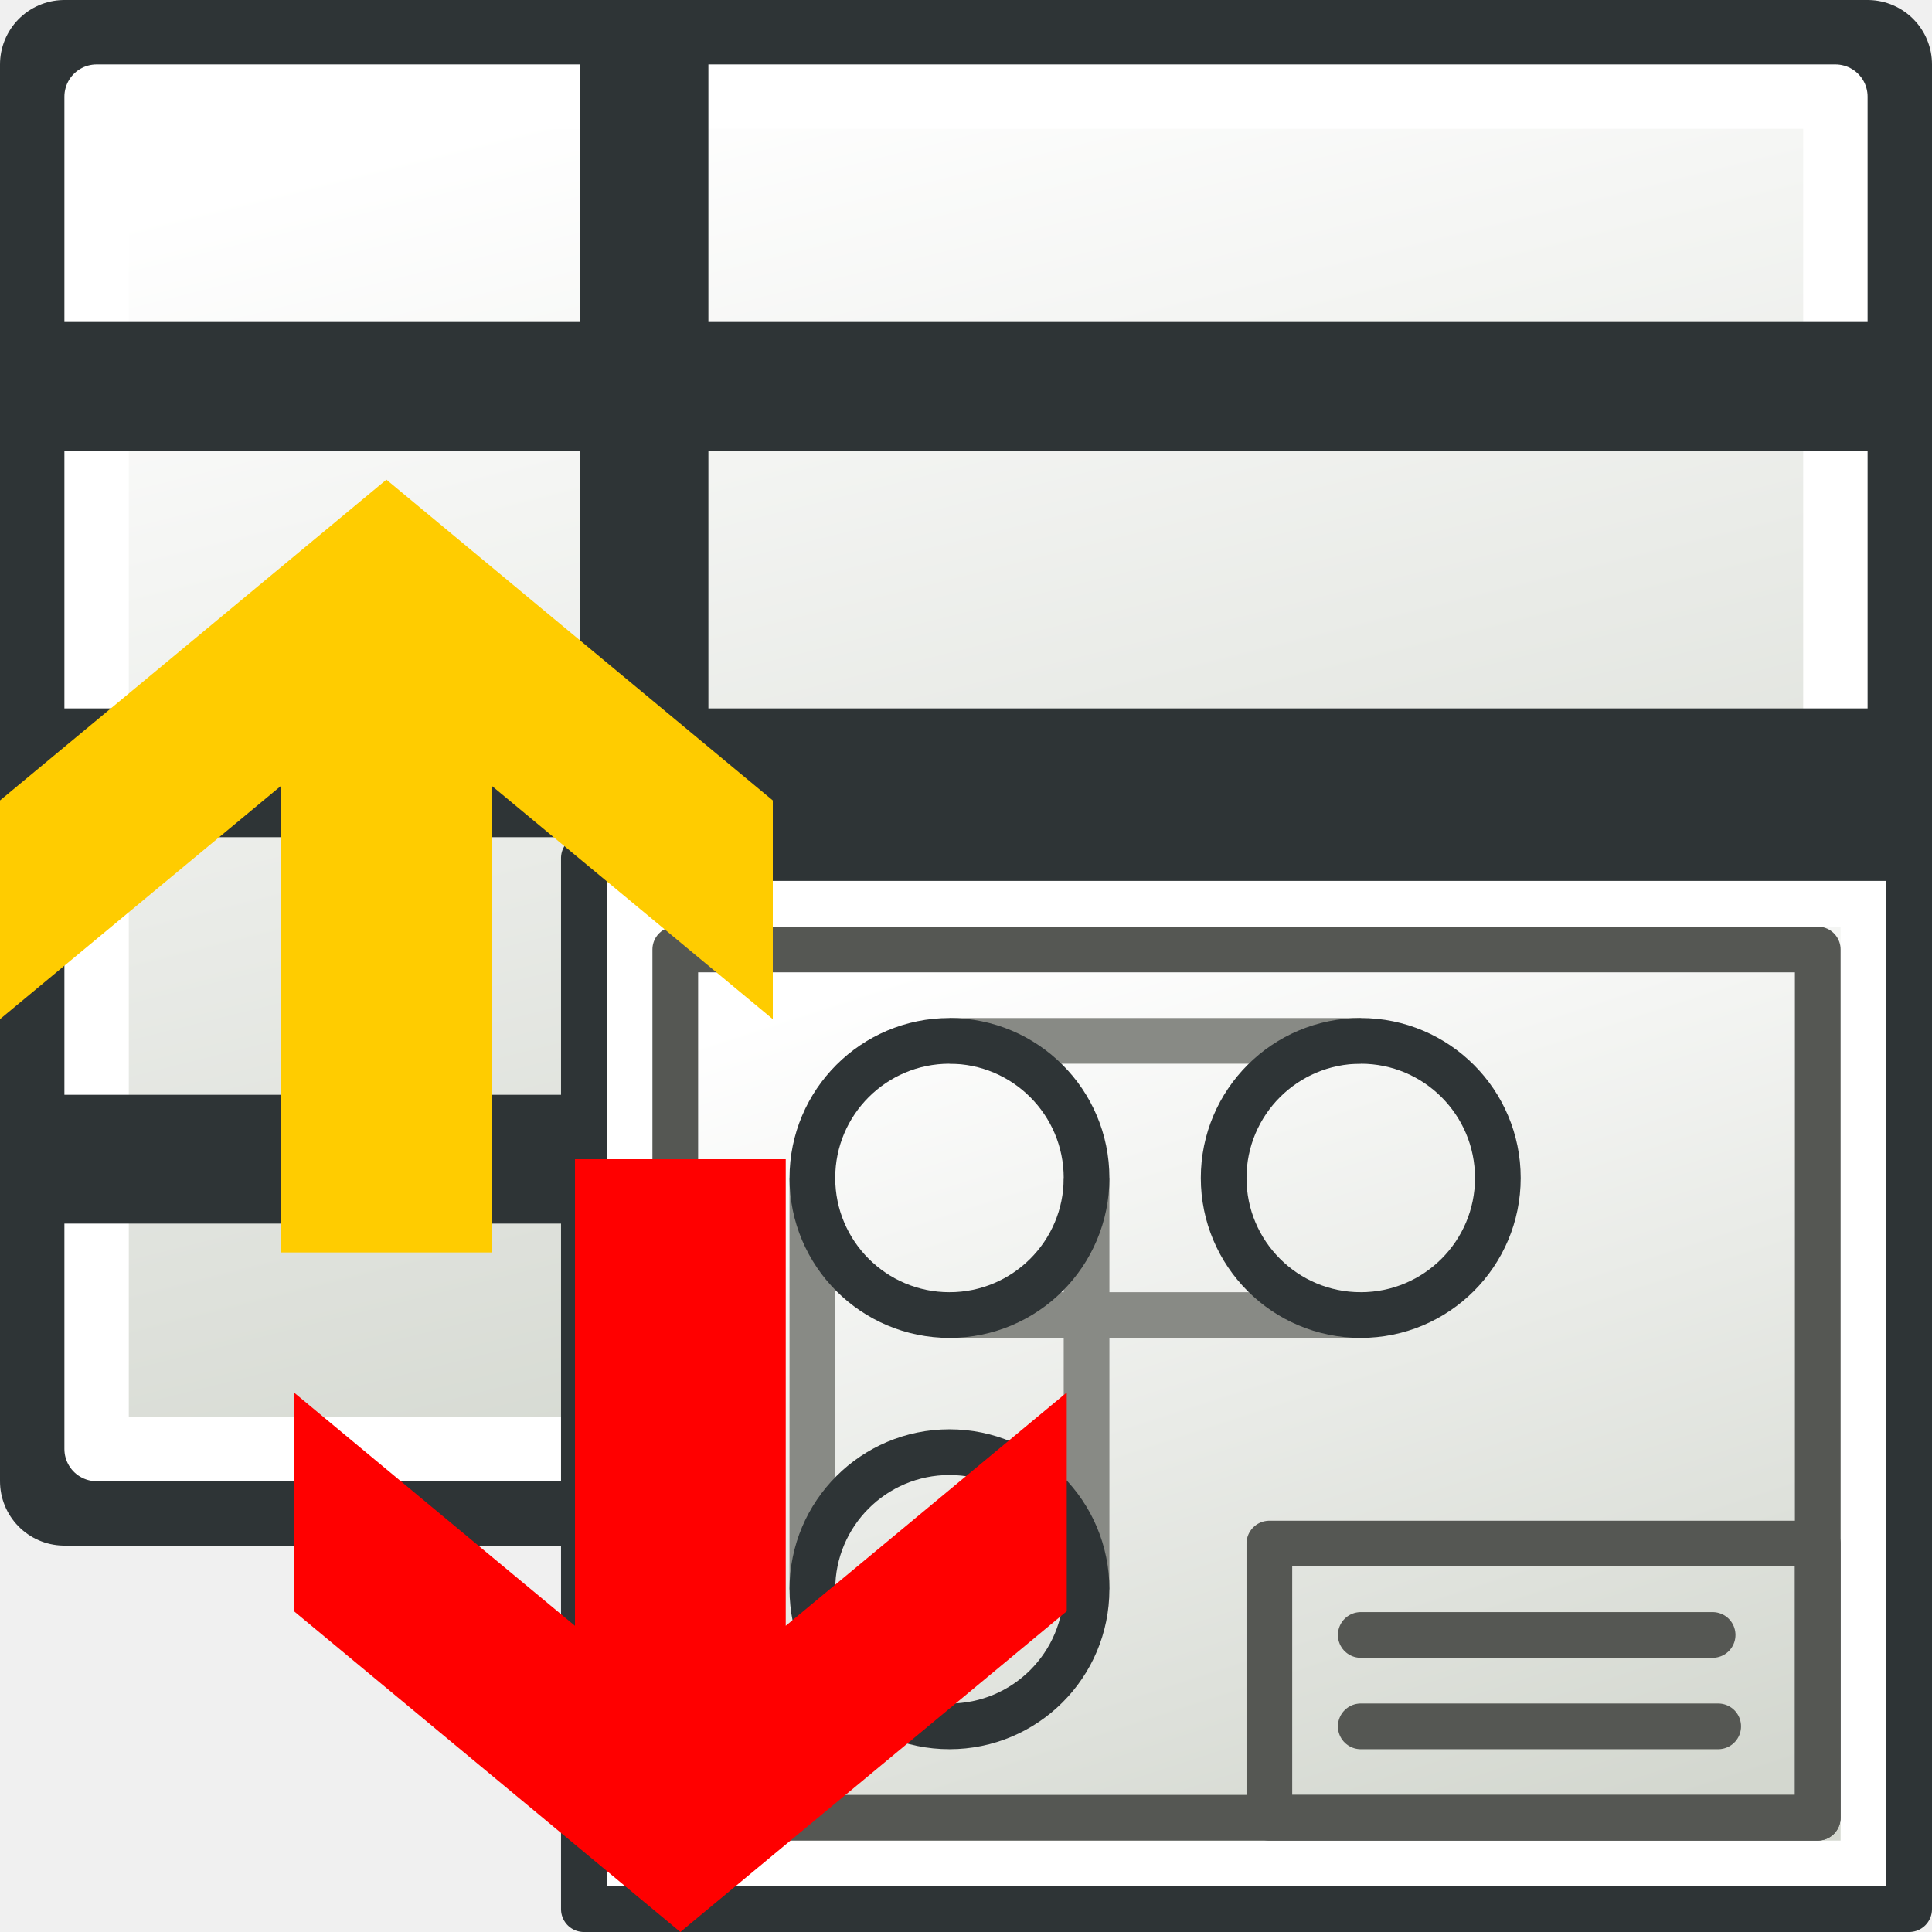
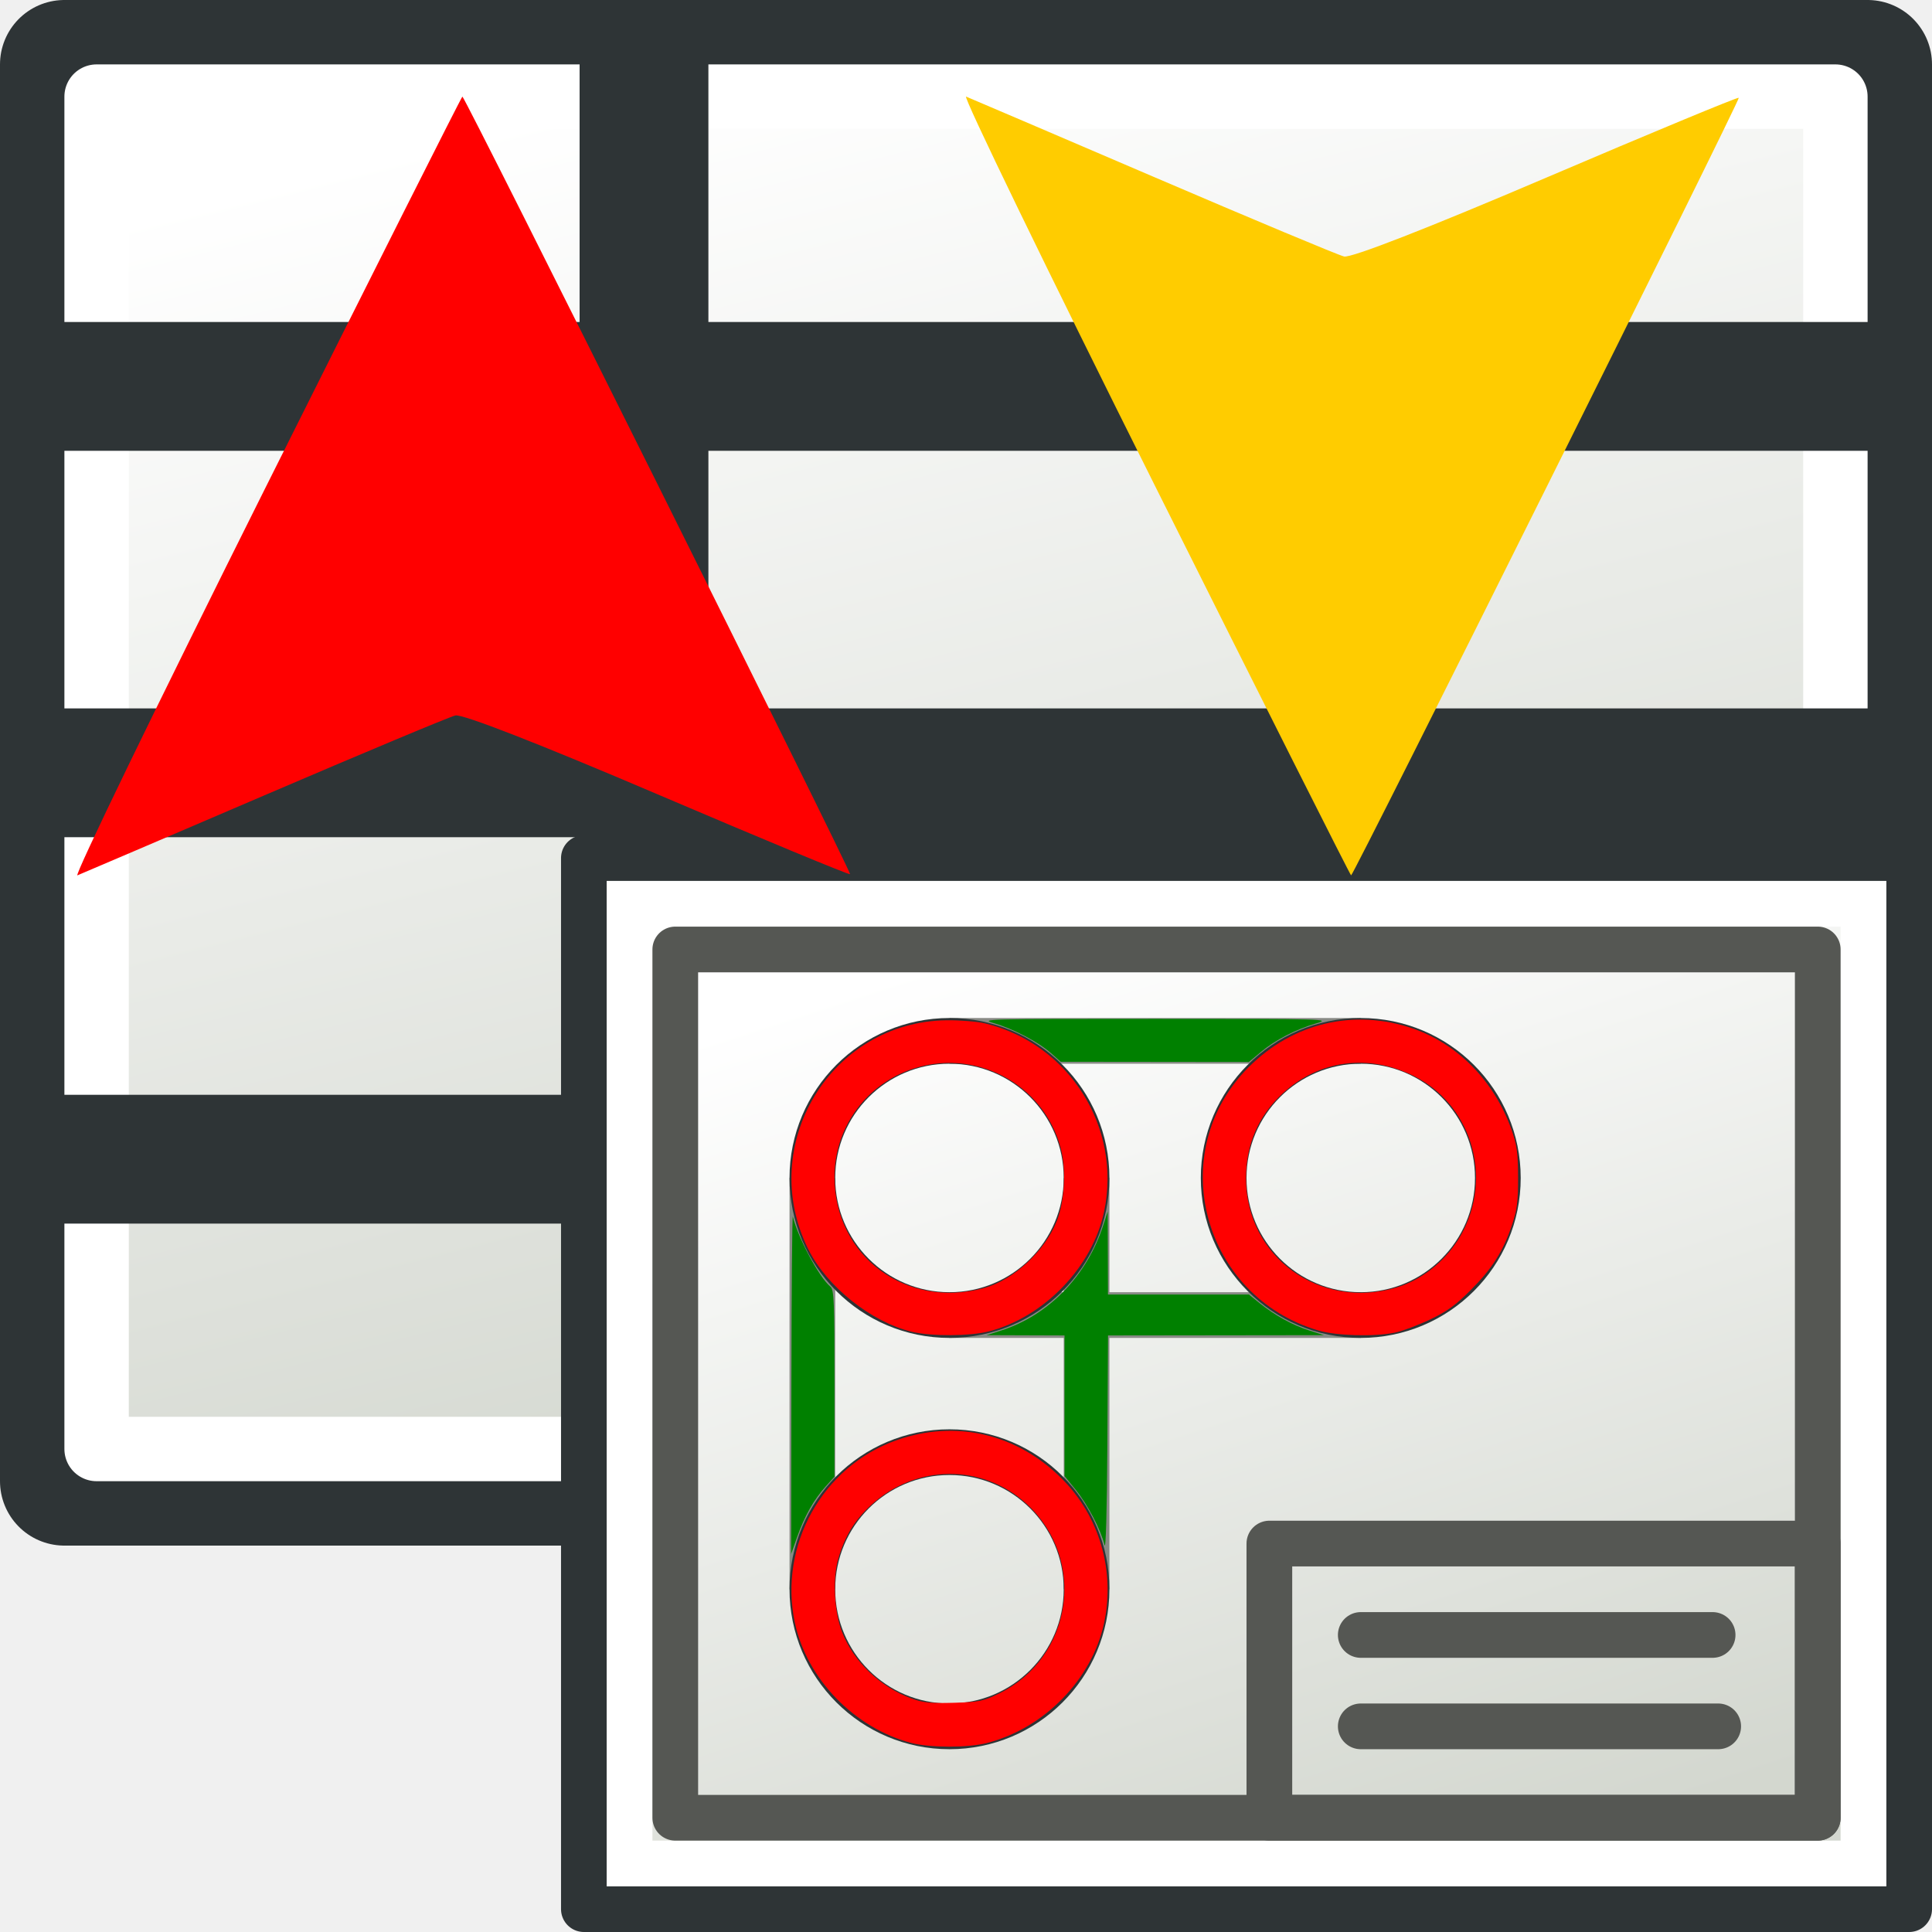
<svg xmlns="http://www.w3.org/2000/svg" xmlns:xlink="http://www.w3.org/1999/xlink" width="200mm" height="200mm" viewBox="0 0 200 200" version="1.1" id="svg1" xml:space="preserve">
  <defs id="defs1">
    <linearGradient id="linearGradient5048">
      <stop id="stop5050" offset="0" style="stop-color:black;stop-opacity:0;" />
      <stop style="stop-color:black;stop-opacity:1;" offset="0.5" id="stop5056" />
      <stop id="stop5052" offset="1" style="stop-color:black;stop-opacity:0;" />
    </linearGradient>
    <linearGradient id="linearGradient4542">
      <stop id="stop4544" offset="0" style="stop-color:#000000;stop-opacity:1;" />
      <stop id="stop4546" offset="1" style="stop-color:#000000;stop-opacity:0;" />
    </linearGradient>
    <radialGradient gradientUnits="userSpaceOnUse" gradientTransform="matrix(1,0,0,0.284916,0,30.08928)" r="15.822" fy="42.078" fx="24.307" cy="42.078" cx="24.307" id="radialGradient4548" xlink:href="#linearGradient4542" />
    <linearGradient id="linearGradient15662">
      <stop id="stop15664" offset="0" style="stop-color:#ffffff;stop-opacity:1;" />
      <stop id="stop15666" offset="1" style="stop-color:#f8f8f8;stop-opacity:1;" />
    </linearGradient>
    <radialGradient id="aigrd3" cx="20.892" cy="64.568" r="5.257" fx="20.892" fy="64.568" gradientUnits="userSpaceOnUse">
      <stop offset="0" style="stop-color:#F0F0F0" id="stop15573" />
      <stop offset="1" style="stop-color:#9a9a9a;stop-opacity:1;" id="stop15575" />
    </radialGradient>
    <radialGradient id="aigrd2" cx="20.892" cy="114.568" r="5.256" fx="20.892" fy="114.568" gradientUnits="userSpaceOnUse">
      <stop offset="0" style="stop-color:#F0F0F0" id="stop15566" />
      <stop offset="1" style="stop-color:#9a9a9a;stop-opacity:1;" id="stop15568" />
    </radialGradient>
    <linearGradient id="linearGradient269">
      <stop id="stop270" offset="0" style="stop-color:#a3a3a3;stop-opacity:1;" />
      <stop id="stop271" offset="1" style="stop-color:#4c4c4c;stop-opacity:1;" />
    </linearGradient>
    <linearGradient id="linearGradient259">
      <stop id="stop260" offset="0" style="stop-color:#fafafa;stop-opacity:1;" />
      <stop id="stop261" offset="1" style="stop-color:#bbbbbb;stop-opacity:1;" />
    </linearGradient>
    <linearGradient id="linearGradient12512">
      <stop id="stop12513" offset="0" style="stop-color:#ffffff;stop-opacity:1;" />
      <stop id="stop12517" offset="0.5" style="stop-color:#fff520;stop-opacity:0.891;" />
      <stop id="stop12514" offset="1" style="stop-color:#fff300;stop-opacity:0;" />
    </linearGradient>
    <radialGradient r="14.375" fy="125" fx="55" cy="125" cx="55" gradientUnits="userSpaceOnUse" id="radialGradient278" xlink:href="#linearGradient12512" />
    <linearGradient y2="609.505" x2="302.857" y1="366.648" x1="302.857" gradientTransform="matrix(2.774389,0,0,1.969706,-1892.179,-872.8854)" gradientUnits="userSpaceOnUse" id="linearGradient5027-1" xlink:href="#linearGradient5048" />
    <radialGradient r="117.143" fy="486.648" fx="605.714" cy="486.648" cx="605.714" gradientTransform="matrix(2.774389,0,0,1.969706,-1891.633,-872.8854)" gradientUnits="userSpaceOnUse" id="radialGradient5029-4" xlink:href="#linearGradient4542" />
    <radialGradient xlink:href="#linearGradient4542" id="radialGradient3277" gradientUnits="userSpaceOnUse" gradientTransform="matrix(-2.774389,0,0,1.969706,112.7623,-872.8854)" cx="605.714" cy="486.648" fx="605.714" fy="486.648" r="117.143" />
    <radialGradient xlink:href="#linearGradient259" id="radialGradient15658-4" gradientUnits="userSpaceOnUse" gradientTransform="matrix(1.321363,0,0,1.424368,-18.08272,-65.97517)" cx="33.967" cy="35.737" fx="33.967" fy="35.737" r="86.708" />
    <radialGradient xlink:href="#linearGradient269" id="radialGradient15656-7" gradientUnits="userSpaceOnUse" gradientTransform="matrix(1.332067,0,0,1.412924,-13.46919,-65.09076)" cx="3.343" cy="37.389" fx="3.343" fy="37.389" r="37.752" />
    <radialGradient xlink:href="#linearGradient15662" id="radialGradient15668-2" gradientUnits="userSpaceOnUse" gradientTransform="matrix(1.299285,0,0,1.378488,-12.78616,-64.24247)" cx="8.144" cy="7.268" fx="8.144" fy="7.268" r="38.159" />
    <radialGradient r="5.256" fy="114.568" fx="20.892" cy="114.568" cx="20.892" gradientTransform="matrix(0.229703,0,0,0.229703,4.613529,3.979808)" gradientUnits="userSpaceOnUse" id="radialGradient2283-4" xlink:href="#aigrd2-2" />
    <radialGradient id="aigrd2-2" cx="20.892" cy="114.568" r="5.256" fx="20.892" fy="114.568" gradientUnits="userSpaceOnUse">
      <stop offset="0" style="stop-color:#F0F0F0" id="stop15566-3" />
      <stop offset="1" style="stop-color:#9a9a9a;stop-opacity:1;" id="stop15568-2" />
    </radialGradient>
    <radialGradient r="5.257" fy="64.568" fx="20.892" cy="64.568" cx="20.892" gradientTransform="matrix(0.229703,0,0,0.229703,4.613529,3.979808)" gradientUnits="userSpaceOnUse" id="radialGradient2285-2" xlink:href="#aigrd3-1" />
    <radialGradient id="aigrd3-1" cx="20.892" cy="64.568" r="5.257" fx="20.892" fy="64.568" gradientUnits="userSpaceOnUse">
      <stop offset="0" style="stop-color:#F0F0F0" id="stop15573-6" />
      <stop offset="1" style="stop-color:#9a9a9a;stop-opacity:1;" id="stop15575-8" />
    </radialGradient>
    <radialGradient xlink:href="#linearGradient4542" id="radialGradient3187" gradientUnits="userSpaceOnUse" gradientTransform="matrix(-2.774389,0,0,1.969706,112.7623,-872.8854)" cx="605.714" cy="486.648" fx="605.714" fy="486.648" r="117.143" />
    <radialGradient r="5.256" fy="114.568" fx="20.892" cy="114.568" cx="20.892" gradientTransform="matrix(0.229703,0,0,0.229703,4.613529,3.979808)" gradientUnits="userSpaceOnUse" id="radialGradient2283" xlink:href="#aigrd2-7" />
    <radialGradient id="aigrd2-7" cx="20.892" cy="114.568" r="5.256" fx="20.892" fy="114.568" gradientUnits="userSpaceOnUse">
      <stop offset="0" style="stop-color:#F0F0F0" id="stop15566-4" />
      <stop offset="1" style="stop-color:#9a9a9a;stop-opacity:1;" id="stop15568-27" />
    </radialGradient>
    <radialGradient r="5.257" fy="64.568" fx="20.892" cy="64.568" cx="20.892" gradientTransform="matrix(0.229703,0,0,0.229703,4.613529,3.979808)" gradientUnits="userSpaceOnUse" id="radialGradient2285" xlink:href="#aigrd3-7" />
    <radialGradient id="aigrd3-7" cx="20.892" cy="64.568" r="5.257" fx="20.892" fy="64.568" gradientUnits="userSpaceOnUse">
      <stop offset="0" style="stop-color:#F0F0F0" id="stop15573-9" />
      <stop offset="1" style="stop-color:#9a9a9a;stop-opacity:1;" id="stop15575-3" />
    </radialGradient>
    <radialGradient xlink:href="#linearGradient15662" id="radialGradient15668" gradientUnits="userSpaceOnUse" gradientTransform="matrix(1.300437,0,0,1.431503,-12.79008,-64.4434)" cx="8.144" cy="7.268" fx="8.144" fy="7.268" r="38.159" />
    <radialGradient xlink:href="#linearGradient259" id="radialGradient15658" gradientUnits="userSpaceOnUse" gradientTransform="matrix(1.32255,0,0,1.475212,-18.09166,-66.15173)" cx="33.967" cy="35.737" fx="33.967" fy="35.737" r="86.708" />
    <radialGradient xlink:href="#linearGradient269" id="radialGradient15656" gradientUnits="userSpaceOnUse" gradientTransform="matrix(1.333263,0,0,1.463359,-13.47399,-65.23576)" cx="3.343" cy="37.389" fx="3.343" fy="37.389" r="37.752" />
    <radialGradient r="117.143" fy="486.648" fx="605.714" cy="486.648" cx="605.714" gradientTransform="matrix(2.774389,0,0,1.969706,-1891.633,-872.8854)" gradientUnits="userSpaceOnUse" id="radialGradient5029" xlink:href="#linearGradient4542" />
    <radialGradient xlink:href="#linearGradient4542" id="radialGradient3277-0" gradientUnits="userSpaceOnUse" gradientTransform="matrix(-2.774389,0,0,1.969706,112.7623,-872.8854)" cx="605.714" cy="486.648" fx="605.714" fy="486.648" r="117.143" />
    <radialGradient xlink:href="#linearGradient4542" id="radialGradient3255" gradientUnits="userSpaceOnUse" gradientTransform="matrix(-2.774389,0,0,1.969706,112.7623,-872.8854)" cx="605.714" cy="486.648" fx="605.714" fy="486.648" r="117.143" />
    <linearGradient gradientTransform="translate(-48)" gradientUnits="userSpaceOnUse" y2="26" x2="53" y1="40" x1="10" id="linearGradient3781" xlink:href="#linearGradient3775" />
    <linearGradient id="linearGradient3775">
      <stop id="stop3777" offset="0" style="stop-color:#d3d7cf;stop-opacity:1;" />
      <stop id="stop3779" offset="1" style="stop-color:#ffffff;stop-opacity:1" />
    </linearGradient>
    <radialGradient gradientUnits="userSpaceOnUse" r="19.467" fy="28.87" fx="45.883" cy="28.87" cx="45.883" id="radialGradient3692" xlink:href="#linearGradient3377" />
    <radialGradient gradientTransform="matrix(0.97435,0.2250379,-0.4623105,2.001673,48.48755,-127.9988)" r="19.467" fy="97.37" fx="135.383" cy="97.37" cx="135.383" gradientUnits="userSpaceOnUse" id="radialGradient3703" xlink:href="#linearGradient3377" />
    <linearGradient id="linearGradient3377">
      <stop style="stop-color:#faff2b;stop-opacity:1;" offset="0" id="stop3379" />
      <stop style="stop-color:#ffaa00;stop-opacity:1;" offset="1" id="stop3381" />
    </linearGradient>
    <radialGradient gradientTransform="matrix(1.385259,-0.05136783,0.03705629,0.9993132,-60.3924,7.704044)" r="19.467" fy="81.87" fx="148.883" cy="81.87" cx="148.883" gradientUnits="userSpaceOnUse" id="radialGradient3705" xlink:href="#linearGradient3377" />
    <linearGradient gradientTransform="matrix(1,0,0,0.7777778,0,5.111111)" gradientUnits="userSpaceOnUse" y2="5" x2="21" y1="58" x1="38" id="linearGradient3789" xlink:href="#linearGradient3775" />
    <symbol id="DownArrow">
      <path d="M 36,63 14,41 V 26 L 30,42 V 10 H 42 V 42 L 58,26 v 15 z" style="stroke:none" id="path284" />
    </symbol>
  </defs>
  <g id="layer1" transform="matrix(1.409218,0,0,1.409218,-95.82576,-214.6784)">
    <g id="layer1-3" transform="matrix(2.365378,0,0,2.365378,63.2685,138.1464)">
      <rect y="8" x="4" height="44" width="56" id="rect3002-9" style="color:#000000;display:inline;overflow:visible;visibility:visible;fill:#ffffff;stroke:#2e3436;stroke-width:4;stroke-linecap:butt;stroke-linejoin:round;stroke-miterlimit:4;stroke-dasharray:none;stroke-dashoffset:0;stroke-opacity:1;marker:none;enable-background:accumulate" />
      <rect y="9" x="5" height="42" width="54" id="rect3002-9-3" style="color:#000000;display:inline;overflow:visible;visibility:visible;fill:url(#linearGradient3789);fill-opacity:1;stroke:#ffffff;stroke-width:2;stroke-linecap:butt;stroke-linejoin:round;stroke-miterlimit:4;stroke-dasharray:none;stroke-dashoffset:0;stroke-opacity:1;marker:none;enable-background:accumulate" />
      <path id="path3790" d="M 3,18 H 61" style="fill:none;stroke:#2e3436;stroke-width:4;stroke-linecap:butt;stroke-linejoin:miter;stroke-miterlimit:4;stroke-dasharray:none;stroke-opacity:1" />
      <path id="path3792" d="M 22,6 V 54" style="fill:none;stroke:#2e3436;stroke-width:4;stroke-linecap:butt;stroke-linejoin:miter;stroke-miterlimit:4;stroke-dasharray:none;stroke-opacity:1" />
      <path id="path3794" d="M 3,30 H 61" style="fill:none;stroke:#2e3436;stroke-width:4;stroke-linecap:butt;stroke-linejoin:miter;stroke-miterlimit:4;stroke-dasharray:none;stroke-opacity:1" />
      <path id="path3796" d="M 3,42 H 61" style="fill:none;stroke:#2e3436;stroke-width:4;stroke-linecap:butt;stroke-linejoin:miter;stroke-miterlimit:4;stroke-dasharray:none;stroke-opacity:1" />
    </g>
  </g>
  <g id="layer3" transform="translate(-0.0917383,-62.77277)">
    <g id="g1" transform="matrix(2.365378,0,0,2.365378,53.43827,130.3116)">
      <g transform="translate(0,16)" id="layer6" />
      <g transform="translate(0,16)" style="display:inline" id="layer1-9" />
      <g transform="translate(0,16)" style="display:inline" id="layer4" />
      <g transform="translate(0,16)" id="layer2">
        <rect transform="rotate(-90)" y="3" x="-39" height="58" width="46" id="rect2987" style="fill:#d3d7cf;fill-opacity:1;stroke:#2e3436;stroke-width:2;stroke-linecap:round;stroke-linejoin:round;stroke-miterlimit:4;stroke-dasharray:none;stroke-dashoffset:0;stroke-opacity:1" />
        <rect transform="rotate(-90)" y="5" x="-37" height="54" width="42" id="rect2987-1" style="fill:url(#linearGradient3781);fill-opacity:1;stroke:#ffffff;stroke-width:2;stroke-linecap:round;stroke-linejoin:miter;stroke-miterlimit:4;stroke-dasharray:none;stroke-dashoffset:0;stroke-opacity:1" />
        <rect y="-3" x="7" height="38" width="50" id="rect3894" style="color:#000000;display:inline;overflow:visible;visibility:visible;fill:none;stroke:#555753;stroke-width:2;stroke-linecap:round;stroke-linejoin:round;stroke-miterlimit:4;stroke-dasharray:none;stroke-dashoffset:0;stroke-opacity:1;marker:none;enable-background:accumulate" />
        <rect y="23" x="33" height="12" width="24" id="rect4664" style="color:#000000;display:inline;overflow:visible;visibility:visible;fill:none;stroke:#555753;stroke-width:2;stroke-linecap:round;stroke-linejoin:round;stroke-miterlimit:4;stroke-dasharray:none;stroke-dashoffset:0;stroke-opacity:1;marker:none;enable-background:accumulate" />
        <path id="path4666" d="m 37,27 h 15.399 v 0" style="fill:none;stroke:#555753;stroke-width:2;stroke-linecap:round;stroke-linejoin:round;stroke-miterlimit:4;stroke-dasharray:none;stroke-opacity:1" />
        <path id="path4666-7" d="m 37,31 h 15.643 v 0" style="fill:none;stroke:#555753;stroke-width:2;stroke-linecap:round;stroke-linejoin:round;stroke-miterlimit:4;stroke-dasharray:none;stroke-opacity:1" />
        <path id="path3896" d="M 13,7 V 25" style="fill:none;stroke:#888a85;stroke-width:2;stroke-linecap:butt;stroke-linejoin:miter;stroke-opacity:1" />
        <path id="path3898" d="M 25,7 V 25" style="fill:none;stroke:#888a85;stroke-width:2;stroke-linecap:butt;stroke-linejoin:miter;stroke-opacity:1" />
        <path id="path3900" d="M 19,13 H 37" style="fill:none;stroke:#888a85;stroke-width:2;stroke-linecap:butt;stroke-linejoin:miter;stroke-opacity:1" />
        <path id="path3902" d="M 19,1 H 37" style="fill:none;stroke:#888a85;stroke-width:2;stroke-linecap:butt;stroke-linejoin:miter;stroke-opacity:1" />
        <path transform="translate(0,-18)" d="m 25,25 c 0,3.314 -2.686,6 -6,6 -3.314,0 -6,-2.686 -6,-6 0,-3.314 2.686,-6 6,-6 3.314,0 6,2.686 6,6 z" id="path3101" style="fill:none;stroke:#2e3436;stroke-width:2;stroke-linecap:round;stroke-linejoin:miter;stroke-miterlimit:4;stroke-dasharray:none;stroke-dashoffset:0.6;stroke-opacity:1" />
        <path transform="translate(18,-18)" d="m 25,25 c 0,3.314 -2.686,6 -6,6 -3.314,0 -6,-2.686 -6,-6 0,-3.314 2.686,-6 6,-6 3.314,0 6,2.686 6,6 z" id="path3101-3" style="fill:none;stroke:#2e3436;stroke-width:2;stroke-linecap:round;stroke-linejoin:miter;stroke-miterlimit:4;stroke-dasharray:none;stroke-dashoffset:0.6;stroke-opacity:1" />
        <path d="m 25,25 c 0,3.314 -2.686,6 -6,6 -3.314,0 -6,-2.686 -6,-6 0,-3.314 2.686,-6 6,-6 3.314,0 6,2.686 6,6 z" id="path3101-6" style="fill:none;stroke:#2e3436;stroke-width:2;stroke-linecap:round;stroke-linejoin:miter;stroke-miterlimit:4;stroke-dasharray:none;stroke-dashoffset:0.6;stroke-opacity:1" />
      </g>
    </g>
-     <g id="use1" style="fill:#ffcc00;stroke:#000000" transform="matrix(1.818182,0,0,-1.509434,-25.36281,207.5192)">
-       <path d="M 36,63 14,41 V 26 L 30,42 V 10 H 42 V 42 L 58,26 v 15 z" style="fill:#ffcc00;stroke:none" id="path1" />
-     </g>
-     <g id="use1-2" style="fill:#ff0000;stroke:#000000" transform="matrix(1.818182,0,0,1.509434,5.067003,167.6784)">
-       <path d="M 36,63 14,41 V 26 L 30,42 V 10 H 42 V 42 L 58,26 v 15 z" style="fill:#ff0000;stroke:none" id="path1-3" />
-     </g>
+     <path style="fill:#ff0000" d="m 356.5,681.924 c -22.234,-5.839 -40.857,-25.094 -45.51,-47.053 -6.414,-30.275 10.85,-61.206 39.85,-71.399 23.129,-8.129 47.037,-2.541 64.664,15.114 14.603,14.627 20.831,35.866 16.505,56.285 -4.7,22.182 -23.437,41.386 -45.97,47.114 -7.424,1.887 -22.239,1.856 -29.54,-0.061 z m 34.265,-19.267 c 28.912,-13.988 34.613,-52.5 10.983,-74.192 -17.344,-15.921 -43.553,-15.686 -61.089,0.549 -6.421,5.945 -10.143,12.08 -12.698,20.931 -2.25,7.794 -1.563,20.761 1.519,28.658 4.483,11.491 14.825,21.396 27.056,25.912 4.509,1.665 7.389,1.965 16.465,1.716 10.058,-0.276 11.579,-0.582 17.765,-3.575 z" id="path1" transform="matrix(0.2645833,0,0,0.2645833,0.0917383,62.77277)" />
+     <path style="fill:#ff0000" d="m 356.717,521.051 c -15.917,-3.854 -33.212,-17.652 -40.482,-32.297 -20.314,-40.921 8.878,-89.102 54.265,-89.563 5.225,-0.053 11.975,0.505 15,1.24 32.801,7.97 53.419,40.594 46.496,73.57 -4.55,21.674 -23.453,41.32 -45.14,46.915 -7.342,1.894 -22.593,1.963 -30.139,0.136 z m 28.33,-17.102 c 11.622,-3.192 23.873,-14.53 28.467,-26.345 3.033,-7.802 3.704,-19.77 1.573,-28.078 -6.612,-25.781 -34.327,-40.14 -59.473,-30.812 C 338.05,425.227 326.5,441.794 326.5,460.471 c 0,31.051 28.023,51.861 58.547,43.477 z" id="path2" transform="matrix(0.2645833,0,0,0.2645833,0.0917383,62.77277)" />
+     <path style="fill:#ff0000" d="m 516,520.608 c -45.593,-13.294 -60.658,-69.817 -27.468,-103.059 17.358,-17.386 41.365,-23.031 64.289,-15.118 17.53,6.051 31.767,20.579 38.448,39.234 2.24,6.253 2.635,9.031 2.679,18.835 0.043,9.475 -0.359,12.733 -2.281,18.5 -3.488,10.466 -7.699,17.165 -16.099,25.608 -5.977,6.009 -9.356,8.46 -16.069,11.66 -4.675,2.228 -10.885,4.542 -13.799,5.142 -7.93,1.631 -22.726,1.232 -29.701,-0.802 z m 30.361,-16.855 c 10.878,-3.239 20.85,-11.718 26.171,-22.253 11.328,-22.427 2.581,-49.669 -19.444,-60.554 -17.723,-8.759 -36.92,-6.221 -51.122,6.759 C 492.396,436.451 487.5,447.72 487.5,461 c 0,30.739 28.846,51.691 58.861,42.753 z" id="path3" transform="matrix(0.2645833,0,0,0.2645833,0.0917383,62.77277)" />
+     <path style="fill:#008000" d="m 432.146,604.5 c -1.464,-5.999 -6.612,-15.881 -11.225,-21.543 L 416.5,577.528 V 550.014 522.5 l -15.25,-0.054 -15.25,-0.054 5.702,-1.823 c 18.525,-5.923 33.546,-21.38 39.912,-41.069 l 1.778,-5.5 0.054,16.25 0.054,16.25 h 27.582 27.582 l 4.168,3.358 c 5.947,4.791 12.88,8.606 19.466,10.711 l 5.702,1.823 -42.239,0.054 -42.239,0.054 -0.261,42.75 c -0.16,26.255 -0.59,41.4 -1.115,39.25 z" id="path4" transform="matrix(0.2645833,0,0,0.2645833,0.0917383,62.77277)" />
+     <path style="fill:#008000" d="m 309.637,541 c 0.052,-36.85 0.311,-66.1 0.575,-65 1.991,8.291 10.273,23.753 14.683,27.413 1.42,1.178 1.605,5.545 1.605,37.839 v 36.506 l -3.385,3.747 c -4.613,5.106 -8.353,11.707 -11.193,19.753 L 309.542,608 Z" id="path5" transform="matrix(0.2645833,0,0,0.2645833,0.0917383,62.77277)" />
+     <path style="fill:#008000" d="m 411.236,412.09 c -4.983,-4.404 -14.807,-9.582 -22.236,-11.721 -5.827,-1.677 -4.016,-1.727 63,-1.727 67.327,0 68.855,0.042 63,1.75 -7.983,2.328 -15.96,6.454 -21.679,11.214 l -4.679,3.894 -36.821,-0.042 L 415,415.417 Z" id="path6" transform="matrix(0.2645833,0,0,0.2645833,0.0917383,62.77277)" />
+     <path style="fill:#ffcc00;stroke-width:0.565" d="M 119.589,112.933 C 108.464,90.682 99.697,72.61 100.105,72.774 c 0.408,0.164 9.119,3.891 19.356,8.282 10.237,4.392 19.132,8.113 19.767,8.269 0.717,0.176 8.654,-2.919 20.922,-8.158 10.872,-4.643 19.845,-8.366 19.941,-8.272 0.176,0.173 -39.872,80.495 -40.134,80.495 -0.078,0 -9.244,-18.206 -20.368,-40.457 z" id="path20" />
+     <path style="fill:#ff0000;stroke-width:0.565" d="m 27.589,113.229 c -11.124,22.251 -19.892,40.323 -19.483,40.159 0.408,-0.164 9.119,-3.891 19.356,-8.282 10.237,-4.392 19.132,-8.113 19.767,-8.269 0.717,-0.176 8.654,2.919 20.922,8.158 10.872,4.643 19.845,8.366 19.941,8.272 0.176,-0.173 -39.872,-80.495 -40.134,-80.495 -0.078,0 -9.244,18.205 -20.368,40.457 z" id="path20-4" />
  </g>
  <g id="layer5" transform="translate(-0.0917383,-62.77277)" style="fill:#008000" />
  <g id="layer7" />
</svg>
